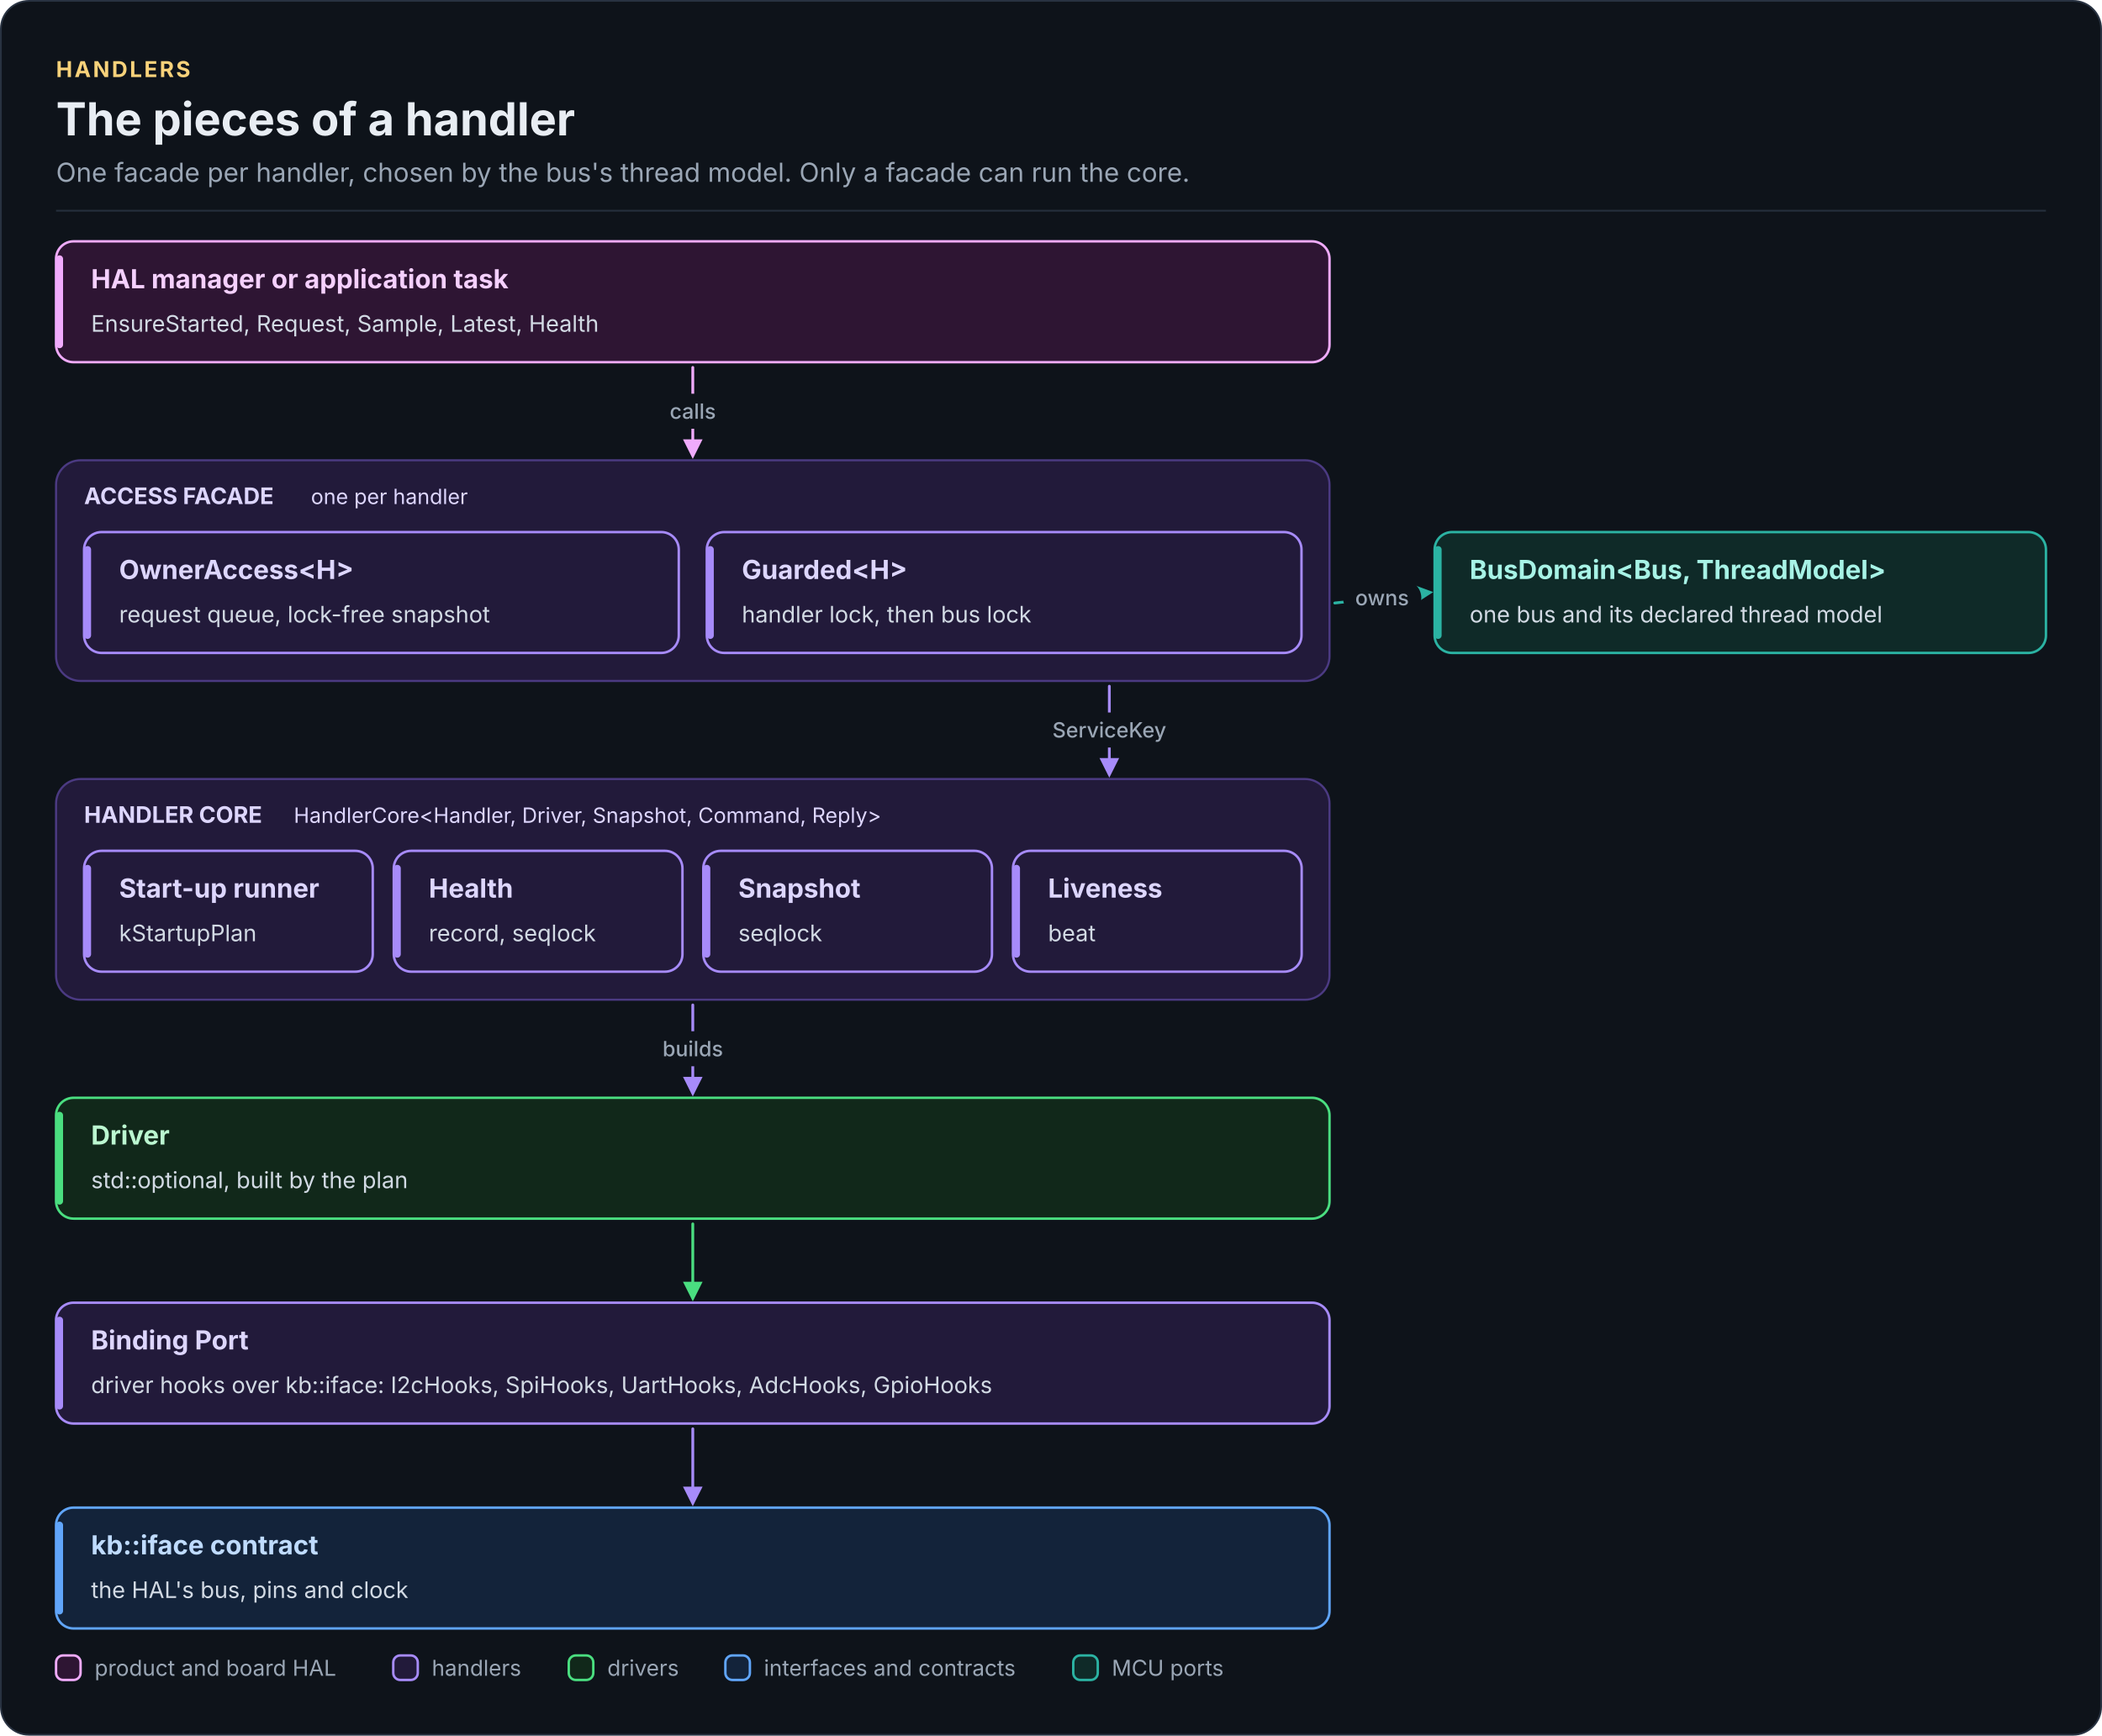
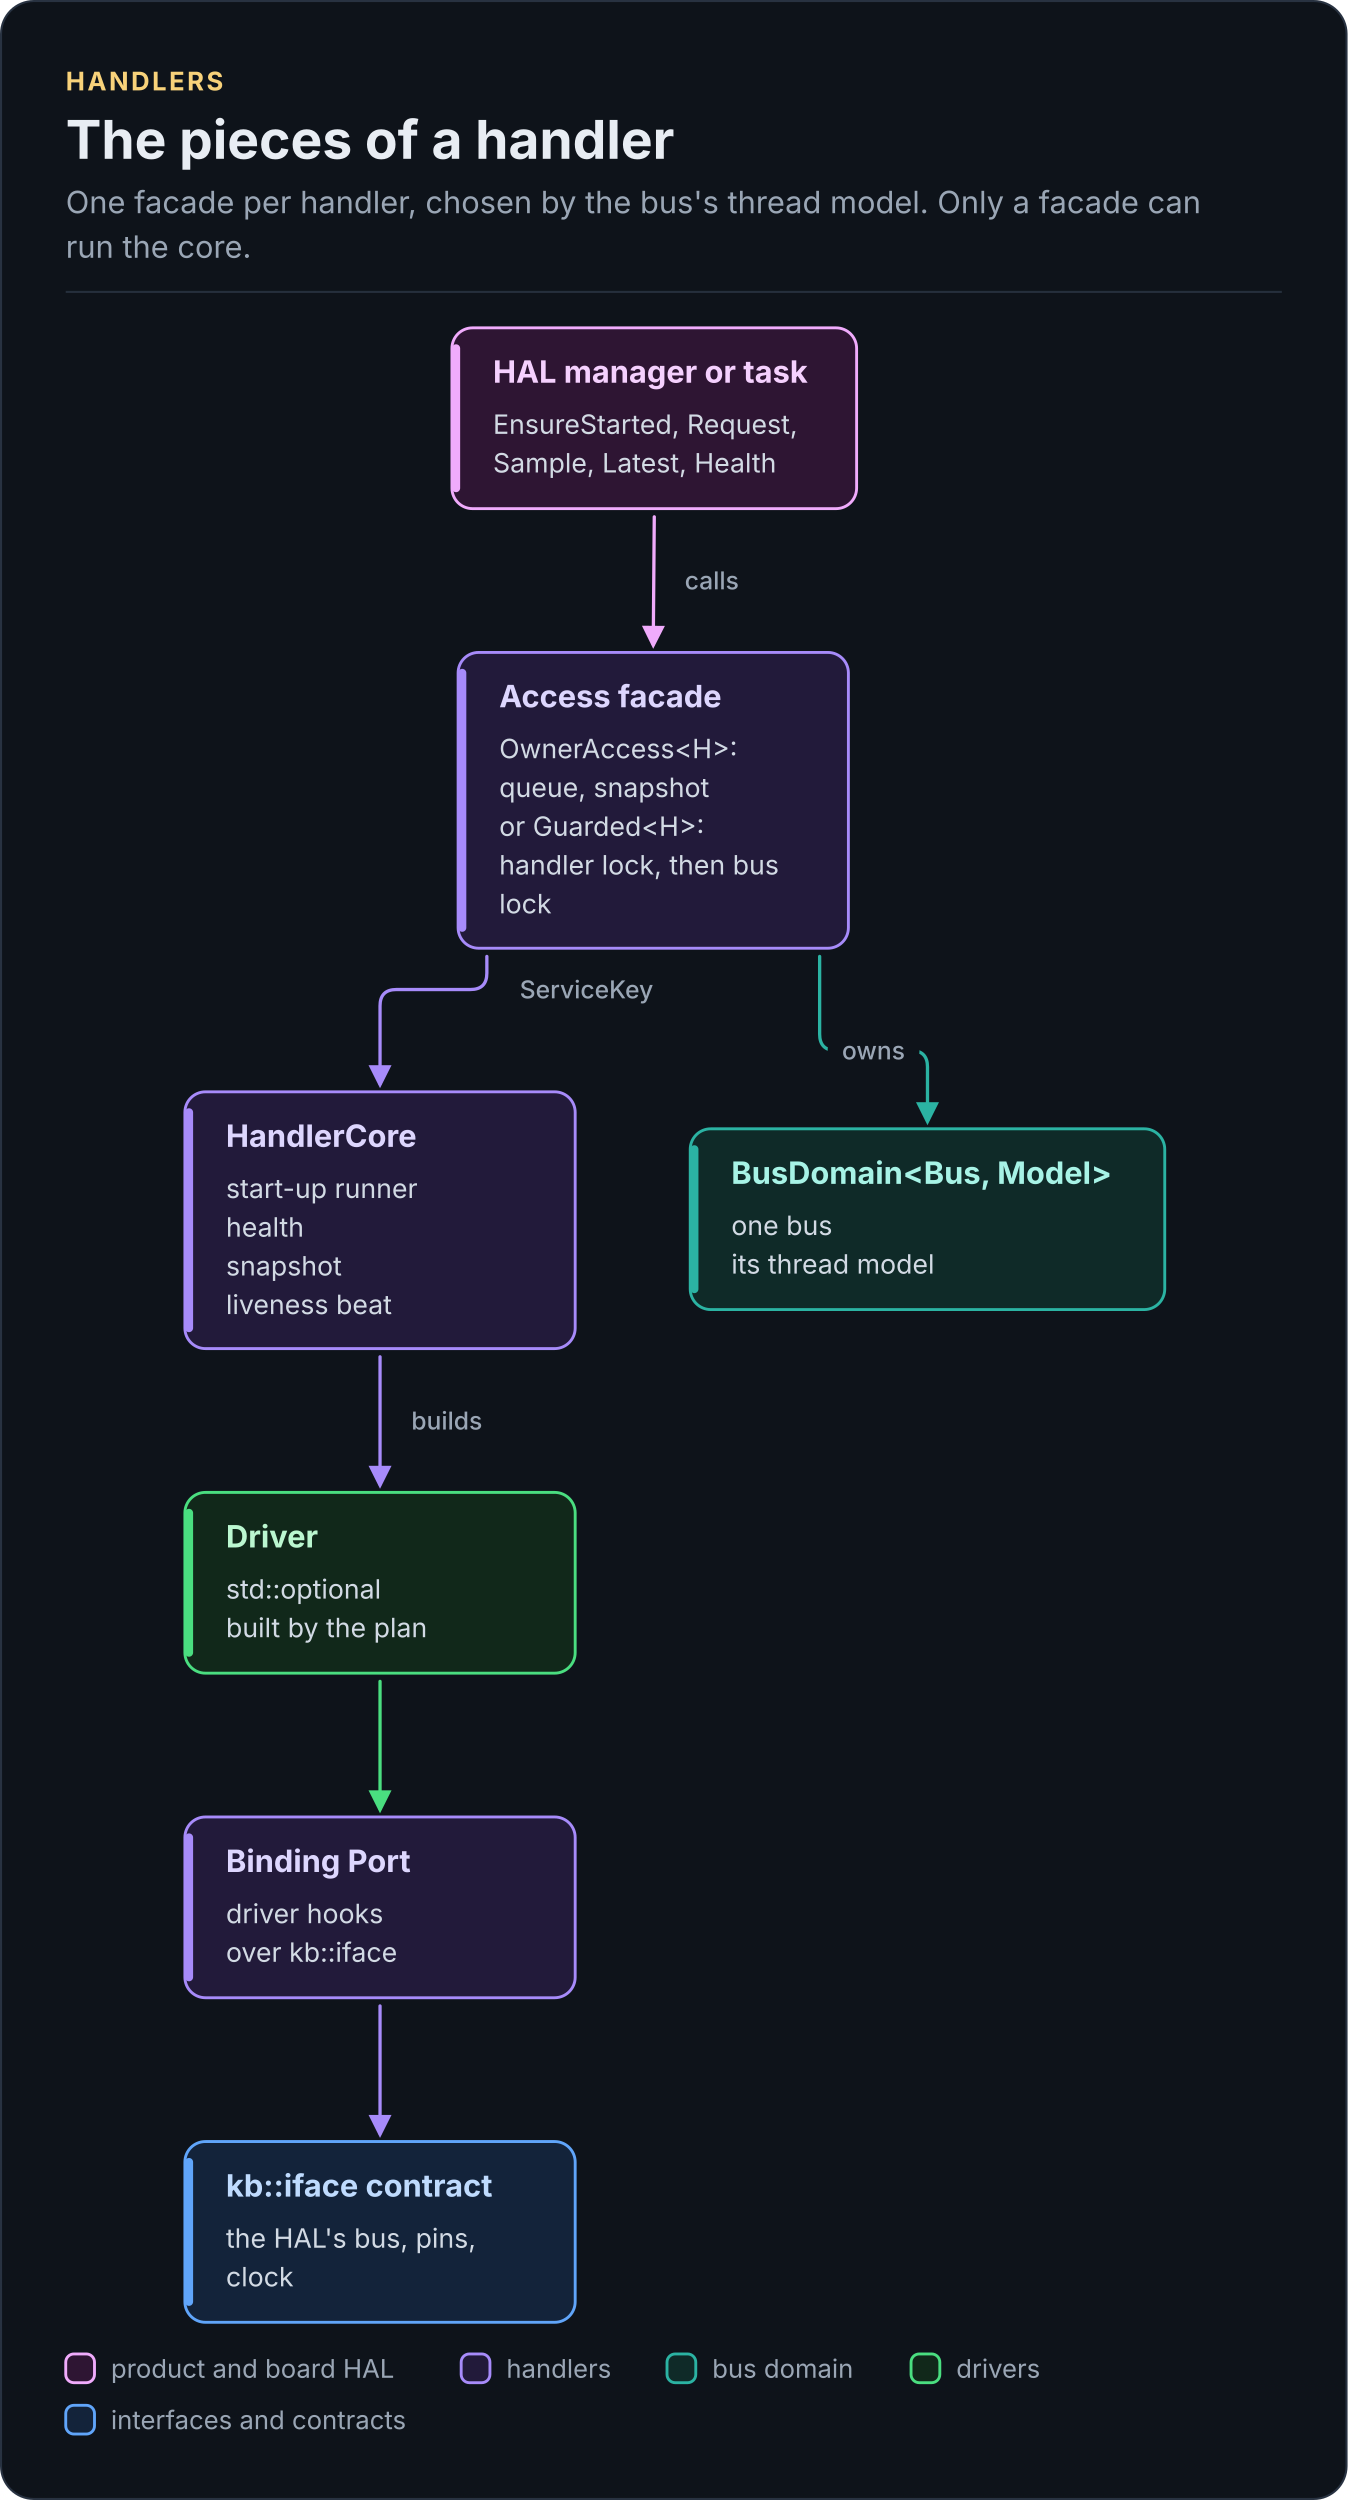
- <svg xmlns="http://www.w3.org/2000/svg" width="1200" height="991" viewBox="0 0 1200 991" role="img" aria-labelledby="handler-pieces-title handler-pieces-desc" font-family="Inter, 'Segoe UI', Roboto, 'Helvetica Neue', Arial, sans-serif">
+ <svg xmlns="http://www.w3.org/2000/svg" width="656" height="1217" viewBox="0 0 656 1217" role="img" aria-labelledby="handler-pieces-title handler-pieces-desc" font-family="Inter, 'Segoe UI', Roboto, 'Helvetica Neue', Arial, sans-serif">
  <defs>
-     <marker id="fk-arrow-green-strong" viewBox="0 0 10 10" refX="8" refY="5" markerWidth="7" markerHeight="7" orient="auto-start-reverse">
+     <marker id="handler-pieces-arrow-green-strong" viewBox="0 0 10 10" refX="8" refY="5" markerWidth="7" markerHeight="7" orient="auto-start-reverse">
      <path d="M0 0L10 5L0 10z" fill="#4ADE80" />
    </marker>
-     <marker id="fk-arrow-magenta-strong" viewBox="0 0 10 10" refX="8" refY="5" markerWidth="7" markerHeight="7" orient="auto-start-reverse">
+     <marker id="handler-pieces-arrow-magenta-strong" viewBox="0 0 10 10" refX="8" refY="5" markerWidth="7" markerHeight="7" orient="auto-start-reverse">
      <path d="M0 0L10 5L0 10z" fill="#F0ABFC" />
    </marker>
-     <marker id="fk-arrow-teal-strong" viewBox="0 0 10 10" refX="8" refY="5" markerWidth="7" markerHeight="7" orient="auto-start-reverse">
+     <marker id="handler-pieces-arrow-teal-strong" viewBox="0 0 10 10" refX="8" refY="5" markerWidth="7" markerHeight="7" orient="auto-start-reverse">
      <path d="M0 0L10 5L0 10z" fill="#2BB3A3" />
    </marker>
-     <marker id="fk-arrow-violet-strong" viewBox="0 0 10 10" refX="8" refY="5" markerWidth="7" markerHeight="7" orient="auto-start-reverse">
+     <marker id="handler-pieces-arrow-violet-strong" viewBox="0 0 10 10" refX="8" refY="5" markerWidth="7" markerHeight="7" orient="auto-start-reverse">
      <path d="M0 0L10 5L0 10z" fill="#A78BFA" />
    </marker>
  </defs>
-   <rect x="0.5" y="0.5" width="1199" height="990" rx="16" fill="#0E131A" stroke="#283241" />
+   <rect x="0.5" y="0.5" width="655" height="1216" rx="16" fill="#0E131A" stroke="#283241" />
  <text x="32" y="44" font-size="12.5" font-weight="700" letter-spacing="1.2" fill="#F8D27A">HANDLERS</text>
  <text x="32" y="77.3" font-size="26" font-weight="700" fill="#E8EDF3">The pieces of a handler</text>
-   <text x="32" y="103.8" font-size="15" fill="#9AA6B5">One facade per handler, chosen by the bus's thread model. Only a facade can run the core.</text>
-   <rect x="32" y="119.8" width="1136" height="1" fill="#252F3C" />
-   <rect x="32" y="262.8" width="727" height="126" rx="14" fill="#221A3A" stroke="#4B3A82" stroke-width="1.2" />
-   <rect x="32" y="444.8" width="727" height="126" rx="14" fill="#221A3A" stroke="#4B3A82" stroke-width="1.2" />
-   <path d="M395.5 209.8 L395.5 259.8" fill="none" stroke="#F0ABFC" stroke-width="1.6" stroke-linecap="round" stroke-linejoin="round" marker-end="url(#fk-arrow-magenta-strong)" />
-   <path d="M633.3 391.8 L633.3 441.8" fill="none" stroke="#A78BFA" stroke-width="1.6" stroke-linecap="round" stroke-linejoin="round" marker-end="url(#fk-arrow-violet-strong)" />
-   <path d="M395.5 573.8 L395.5 623.8" fill="none" stroke="#A78BFA" stroke-width="1.6" stroke-linecap="round" stroke-linejoin="round" marker-end="url(#fk-arrow-violet-strong)" />
-   <path d="M395.5 698.8 L395.5 740.8" fill="none" stroke="#4ADE80" stroke-width="1.6" stroke-linecap="round" stroke-linejoin="round" marker-end="url(#fk-arrow-green-strong)" />
-   <path d="M395.5 815.8 L395.5 857.8" fill="none" stroke="#A78BFA" stroke-width="1.6" stroke-linecap="round" stroke-linejoin="round" marker-end="url(#fk-arrow-violet-strong)" />
-   <path d="M762 344.3 L816 338.3" fill="none" stroke="#2BB3A3" stroke-width="1.6" stroke-linecap="round" stroke-linejoin="round" marker-end="url(#fk-arrow-teal-strong)" />
-   <rect x="32" y="137.8" width="727" height="69" rx="10" fill="#2E1533" stroke="#F0ABFC" stroke-width="1.4" />
-   <rect x="32" y="145.8" width="4" height="53" rx="2" fill="#F0ABFC" />
-   <rect x="48" y="303.8" width="339.5" height="69" rx="10" fill="#221A3A" stroke="#A78BFA" stroke-width="1.4" />
-   <rect x="48" y="311.8" width="4" height="53" rx="2" fill="#A78BFA" />
-   <rect x="403.5" y="303.8" width="339.5" height="69" rx="10" fill="#221A3A" stroke="#A78BFA" stroke-width="1.4" />
-   <rect x="403.5" y="311.8" width="4" height="53" rx="2" fill="#A78BFA" />
-   <rect x="48" y="485.8" width="164.8" height="69" rx="10" fill="#221A3A" stroke="#A78BFA" stroke-width="1.4" />
-   <rect x="48" y="493.8" width="4" height="53" rx="2" fill="#A78BFA" />
-   <rect x="224.8" y="485.8" width="164.8" height="69" rx="10" fill="#221A3A" stroke="#A78BFA" stroke-width="1.4" />
-   <rect x="224.8" y="493.8" width="4" height="53" rx="2" fill="#A78BFA" />
-   <rect x="401.5" y="485.8" width="164.8" height="69" rx="10" fill="#221A3A" stroke="#A78BFA" stroke-width="1.4" />
-   <rect x="401.5" y="493.8" width="4" height="53" rx="2" fill="#A78BFA" />
-   <rect x="578.3" y="485.8" width="164.8" height="69" rx="10" fill="#221A3A" stroke="#A78BFA" stroke-width="1.4" />
-   <rect x="578.3" y="493.8" width="4" height="53" rx="2" fill="#A78BFA" />
-   <rect x="32" y="626.8" width="727" height="69" rx="10" fill="#11281A" stroke="#4ADE80" stroke-width="1.4" />
-   <rect x="32" y="634.8" width="4" height="53" rx="2" fill="#4ADE80" />
-   <rect x="32" y="743.8" width="727" height="69" rx="10" fill="#221A3A" stroke="#A78BFA" stroke-width="1.4" />
-   <rect x="32" y="751.8" width="4" height="53" rx="2" fill="#A78BFA" />
-   <rect x="32" y="860.8" width="727" height="69" rx="10" fill="#13233A" stroke="#60A5FA" stroke-width="1.4" />
-   <rect x="32" y="868.8" width="4" height="53" rx="2" fill="#60A5FA" />
-   <rect x="819" y="303.8" width="349" height="69" rx="10" fill="#0F2A28" stroke="#2BB3A3" stroke-width="1.4" />
-   <rect x="819" y="311.8" width="4" height="53" rx="2" fill="#2BB3A3" />
-   <text x="52" y="164.6" font-size="15" font-weight="700" fill="#F5D0FE">HAL manager or application task</text>
-   <text x="52" y="189.4" font-size="13" fill="#D2DAE4">EnsureStarted, Request, Sample, Latest, Health</text>
-   <text x="68" y="330.6" font-size="15" font-weight="700" fill="#DDD6FE">OwnerAccess&lt;H&gt;</text>
-   <text x="68" y="355.4" font-size="13" fill="#D2DAE4">request queue, lock-free snapshot</text>
-   <text x="423.5" y="330.6" font-size="15" font-weight="700" fill="#DDD6FE">Guarded&lt;H&gt;</text>
-   <text x="423.5" y="355.4" font-size="13" fill="#D2DAE4">handler lock, then bus lock</text>
-   <text x="48" y="287.8" font-size="13" font-weight="700" fill="#DDD6FE">ACCESS FACADE</text>
-   <text x="177.5" y="287.8" font-size="12" fill="#DDD6FE">one per handler</text>
-   <rect x="375.6" y="224.8" width="39.8" height="20" rx="10" fill="#0E131A" />
-   <text x="395.5" y="239.1" font-size="12" font-weight="500" text-anchor="middle" fill="#9AA6B5">calls</text>
-   <text x="68" y="512.5" font-size="15" font-weight="700" fill="#DDD6FE">Start-up runner</text>
-   <text x="68" y="537.4" font-size="13" fill="#D2DAE4">kStartupPlan</text>
-   <text x="244.8" y="512.5" font-size="15" font-weight="700" fill="#DDD6FE">Health</text>
-   <text x="244.8" y="537.4" font-size="13" fill="#D2DAE4">record, seqlock</text>
-   <text x="421.5" y="512.5" font-size="15" font-weight="700" fill="#DDD6FE">Snapshot</text>
-   <text x="421.5" y="537.4" font-size="13" fill="#D2DAE4">seqlock</text>
-   <text x="598.3" y="512.5" font-size="15" font-weight="700" fill="#DDD6FE">Liveness</text>
-   <text x="598.3" y="537.4" font-size="13" fill="#D2DAE4">beat</text>
-   <text x="48" y="469.8" font-size="13" font-weight="700" fill="#DDD6FE">HANDLER CORE</text>
-   <text x="167.7" y="469.8" font-size="12" fill="#DDD6FE">HandlerCore&lt;Handler, Driver, Snapshot, Command, Reply&gt;</text>
-   <rect x="592.5" y="406.8" width="81.5" height="20" rx="10" fill="#0E131A" />
-   <text x="633.3" y="421.1" font-size="12" font-weight="500" text-anchor="middle" fill="#9AA6B5">ServiceKey</text>
-   <text x="52" y="653.5" font-size="15" font-weight="700" fill="#BBF7D0">Driver</text>
-   <text x="52" y="678.4" font-size="13" fill="#D2DAE4">std::optional, built by the plan</text>
-   <rect x="371.2" y="588.8" width="48.6" height="20" rx="10" fill="#0E131A" />
-   <text x="395.5" y="603.1" font-size="12" font-weight="500" text-anchor="middle" fill="#9AA6B5">builds</text>
-   <text x="52" y="770.5" font-size="15" font-weight="700" fill="#DDD6FE">Binding Port</text>
-   <text x="52" y="795.4" font-size="13" fill="#D2DAE4">driver hooks over kb::iface: I2cHooks, SpiHooks, UartHooks, AdcHooks, GpioHooks</text>
-   <text x="52" y="887.5" font-size="15" font-weight="700" fill="#BFDBFE">kb::iface contract</text>
-   <text x="52" y="912.4" font-size="13" fill="#D2DAE4">the HAL's bus, pins and clock</text>
-   <text x="839" y="330.6" font-size="15" font-weight="700" fill="#A7F3E6">BusDomain&lt;Bus, ThreadModel&gt;</text>
-   <text x="839" y="355.4" font-size="13" fill="#D2DAE4">one bus and its declared thread model</text>
-   <rect x="766.7" y="331.3" width="44.7" height="20" rx="10" fill="#0E131A" />
-   <text x="789" y="345.6" font-size="12" font-weight="500" text-anchor="middle" fill="#9AA6B5">owns</text>
-   <rect x="32" y="945.2" width="14" height="14" rx="4" fill="#2E1533" stroke="#F0ABFC" stroke-width="1.4" />
-   <text x="54" y="956.8" font-size="12.5" fill="#9AA6B5">product and board HAL</text>
-   <rect x="224.5" y="945.2" width="14" height="14" rx="4" fill="#221A3A" stroke="#A78BFA" stroke-width="1.4" />
-   <text x="246.5" y="956.8" font-size="12.5" fill="#9AA6B5">handlers</text>
-   <rect x="324.7" y="945.2" width="14" height="14" rx="4" fill="#11281A" stroke="#4ADE80" stroke-width="1.4" />
-   <text x="346.7" y="956.8" font-size="12.5" fill="#9AA6B5">drivers</text>
-   <rect x="414.1" y="945.2" width="14" height="14" rx="4" fill="#13233A" stroke="#60A5FA" stroke-width="1.4" />
-   <text x="436.1" y="956.8" font-size="12.5" fill="#9AA6B5">interfaces and contracts</text>
-   <rect x="612.7" y="945.2" width="14" height="14" rx="4" fill="#0F2A28" stroke="#2BB3A3" stroke-width="1.4" />
-   <text x="634.7" y="956.8" font-size="12.5" fill="#9AA6B5">MCU ports</text>
+   <text x="32" y="103.8" font-size="15" fill="#9AA6B5">One facade per handler, chosen by the bus's thread model. Only a facade can</text>
+   <text x="32" y="125.5" font-size="15" fill="#9AA6B5">run the core.</text>
+   <rect x="32" y="141.6" width="592" height="1" fill="#252F3C" />
+   <path d="M318.5 251.6 L318 313.6" fill="none" stroke="#F0ABFC" stroke-width="1.6" stroke-linecap="round" stroke-linejoin="round" marker-end="url(#handler-pieces-arrow-magenta-strong)" />
+   <path d="M237 465.6 L237 473.7 Q237 481.7 229 481.7 L193 481.7 Q185 481.7 185 489.7 L185 527.5" fill="none" stroke="#A78BFA" stroke-width="1.6" stroke-linecap="round" stroke-linejoin="round" marker-end="url(#handler-pieces-arrow-violet-strong)" />
+   <path d="M399 465.6 L399 503.4 Q399 511.4 407 511.4 L443.5 511.4 Q451.5 511.4 451.5 519.4 L451.5 545.5" fill="none" stroke="#2BB3A3" stroke-width="1.6" stroke-linecap="round" stroke-linejoin="round" marker-end="url(#handler-pieces-arrow-teal-strong)" />
+   <path d="M185 660.5 L185 722.5" fill="none" stroke="#A78BFA" stroke-width="1.6" stroke-linecap="round" stroke-linejoin="round" marker-end="url(#handler-pieces-arrow-violet-strong)" />
+   <path d="M185 818.5 L185 880.5" fill="none" stroke="#4ADE80" stroke-width="1.6" stroke-linecap="round" stroke-linejoin="round" marker-end="url(#handler-pieces-arrow-green-strong)" />
+   <path d="M185 976.5 L185 1038.5" fill="none" stroke="#A78BFA" stroke-width="1.6" stroke-linecap="round" stroke-linejoin="round" marker-end="url(#handler-pieces-arrow-violet-strong)" />
+   <rect x="220" y="159.6" width="197" height="88" rx="10" fill="#2E1533" stroke="#F0ABFC" stroke-width="1.4" />
+   <rect x="220" y="167.6" width="4" height="72" rx="2" fill="#F0ABFC" />
+   <rect x="223" y="317.6" width="190" height="144" rx="10" fill="#221A3A" stroke="#A78BFA" stroke-width="1.4" />
+   <rect x="223" y="325.6" width="4" height="128" rx="2" fill="#A78BFA" />
+   <rect x="90" y="531.5" width="190" height="125" rx="10" fill="#221A3A" stroke="#A78BFA" stroke-width="1.4" />
+   <rect x="90" y="539.5" width="4" height="109" rx="2" fill="#A78BFA" />
+   <rect x="336" y="549.5" width="231" height="88" rx="10" fill="#0F2A28" stroke="#2BB3A3" stroke-width="1.4" />
+   <rect x="336" y="557.5" width="4" height="72" rx="2" fill="#2BB3A3" />
+   <rect x="90" y="726.5" width="190" height="88" rx="10" fill="#11281A" stroke="#4ADE80" stroke-width="1.4" />
+   <rect x="90" y="734.5" width="4" height="72" rx="2" fill="#4ADE80" />
+   <rect x="90" y="884.5" width="190" height="88" rx="10" fill="#221A3A" stroke="#A78BFA" stroke-width="1.4" />
+   <rect x="90" y="892.5" width="4" height="72" rx="2" fill="#A78BFA" />
+   <rect x="90" y="1042.5" width="190" height="88" rx="10" fill="#13233A" stroke="#60A5FA" stroke-width="1.4" />
+   <rect x="90" y="1050.5" width="4" height="72" rx="2" fill="#60A5FA" />
+   <text x="240" y="186.3" font-size="15" font-weight="700" fill="#F5D0FE">HAL manager or task</text>
+   <text x="240" y="211.2" font-size="13" fill="#D2DAE4">EnsureStarted, Request,</text>
+   <text x="240" y="230" font-size="13" fill="#D2DAE4">Sample, Latest, Health</text>
+   <text x="243" y="344.3" font-size="15" font-weight="700" fill="#DDD6FE">Access facade</text>
+   <text x="243" y="369.1" font-size="13" fill="#D2DAE4">OwnerAccess&lt;H&gt;:</text>
+   <text x="243" y="388" font-size="13" fill="#D2DAE4">queue, snapshot</text>
+   <text x="243" y="406.9" font-size="13" fill="#D2DAE4">or Guarded&lt;H&gt;:</text>
+   <text x="243" y="425.7" font-size="13" fill="#D2DAE4">handler lock, then bus</text>
+   <text x="243" y="444.6" font-size="13" fill="#D2DAE4">lock</text>
+   <text x="110" y="558.3" font-size="15" font-weight="700" fill="#DDD6FE">HandlerCore</text>
+   <text x="110" y="583.2" font-size="13" fill="#D2DAE4">start-up runner</text>
+   <text x="110" y="602" font-size="13" fill="#D2DAE4">health</text>
+   <text x="110" y="620.9" font-size="13" fill="#D2DAE4">snapshot</text>
+   <text x="110" y="639.7" font-size="13" fill="#D2DAE4">liveness beat</text>
+   <text x="356" y="576.3" font-size="15" font-weight="700" fill="#A7F3E6">BusDomain&lt;Bus, Model&gt;</text>
+   <text x="356" y="601.2" font-size="13" fill="#D2DAE4">one bus</text>
+   <text x="356" y="620" font-size="13" fill="#D2DAE4">its thread model</text>
+   <text x="110" y="753.3" font-size="15" font-weight="700" fill="#BBF7D0">Driver</text>
+   <text x="110" y="778.2" font-size="13" fill="#D2DAE4">std::optional</text>
+   <text x="110" y="797" font-size="13" fill="#D2DAE4">built by the plan</text>
+   <text x="110" y="911.3" font-size="15" font-weight="700" fill="#DDD6FE">Binding Port</text>
+   <text x="110" y="936.2" font-size="13" fill="#D2DAE4">driver hooks</text>
+   <text x="110" y="955" font-size="13" fill="#D2DAE4">over kb::iface</text>
+   <text x="110" y="1069.3" font-size="15" font-weight="700" fill="#BFDBFE">kb::iface contract</text>
+   <text x="110" y="1094.2" font-size="13" fill="#D2DAE4">the HAL's bus, pins,</text>
+   <text x="110" y="1113" font-size="13" fill="#D2DAE4">clock</text>
+   <rect x="326.6" y="272.6" width="39.8" height="20" rx="10" fill="#0E131A" />
+   <text x="346.5" y="286.9" font-size="12" font-weight="500" text-anchor="middle" fill="#9AA6B5">calls</text>
+   <rect x="244.8" y="471.7" width="81.5" height="20" rx="10" fill="#0E131A" />
+   <text x="285.5" y="486" font-size="12" font-weight="500" text-anchor="middle" fill="#9AA6B5">ServiceKey</text>
+   <rect x="402.9" y="501.4" width="44.7" height="20" rx="10" fill="#0E131A" />
+   <text x="425.2" y="515.7" font-size="12" font-weight="500" text-anchor="middle" fill="#9AA6B5">owns</text>
+   <rect x="193.2" y="681.5" width="48.6" height="20" rx="10" fill="#0E131A" />
+   <text x="217.5" y="695.9" font-size="12" font-weight="500" text-anchor="middle" fill="#9AA6B5">builds</text>
+   <rect x="32" y="1145.9" width="14" height="14" rx="4" fill="#2E1533" stroke="#F0ABFC" stroke-width="1.4" />
+   <text x="54" y="1157.5" font-size="12.5" fill="#9AA6B5">product and board HAL</text>
+   <rect x="224.5" y="1145.9" width="14" height="14" rx="4" fill="#221A3A" stroke="#A78BFA" stroke-width="1.4" />
+   <text x="246.5" y="1157.5" font-size="12.5" fill="#9AA6B5">handlers</text>
+   <rect x="324.7" y="1145.9" width="14" height="14" rx="4" fill="#0F2A28" stroke="#2BB3A3" stroke-width="1.4" />
+   <text x="346.7" y="1157.5" font-size="12.5" fill="#9AA6B5">bus domain</text>
+   <rect x="443.5" y="1145.9" width="14" height="14" rx="4" fill="#11281A" stroke="#4ADE80" stroke-width="1.4" />
+   <text x="465.5" y="1157.5" font-size="12.5" fill="#9AA6B5">drivers</text>
+   <rect x="32" y="1170.9" width="14" height="14" rx="4" fill="#13233A" stroke="#60A5FA" stroke-width="1.4" />
+   <text x="54" y="1182.5" font-size="12.5" fill="#9AA6B5">interfaces and contracts</text>
</svg>
